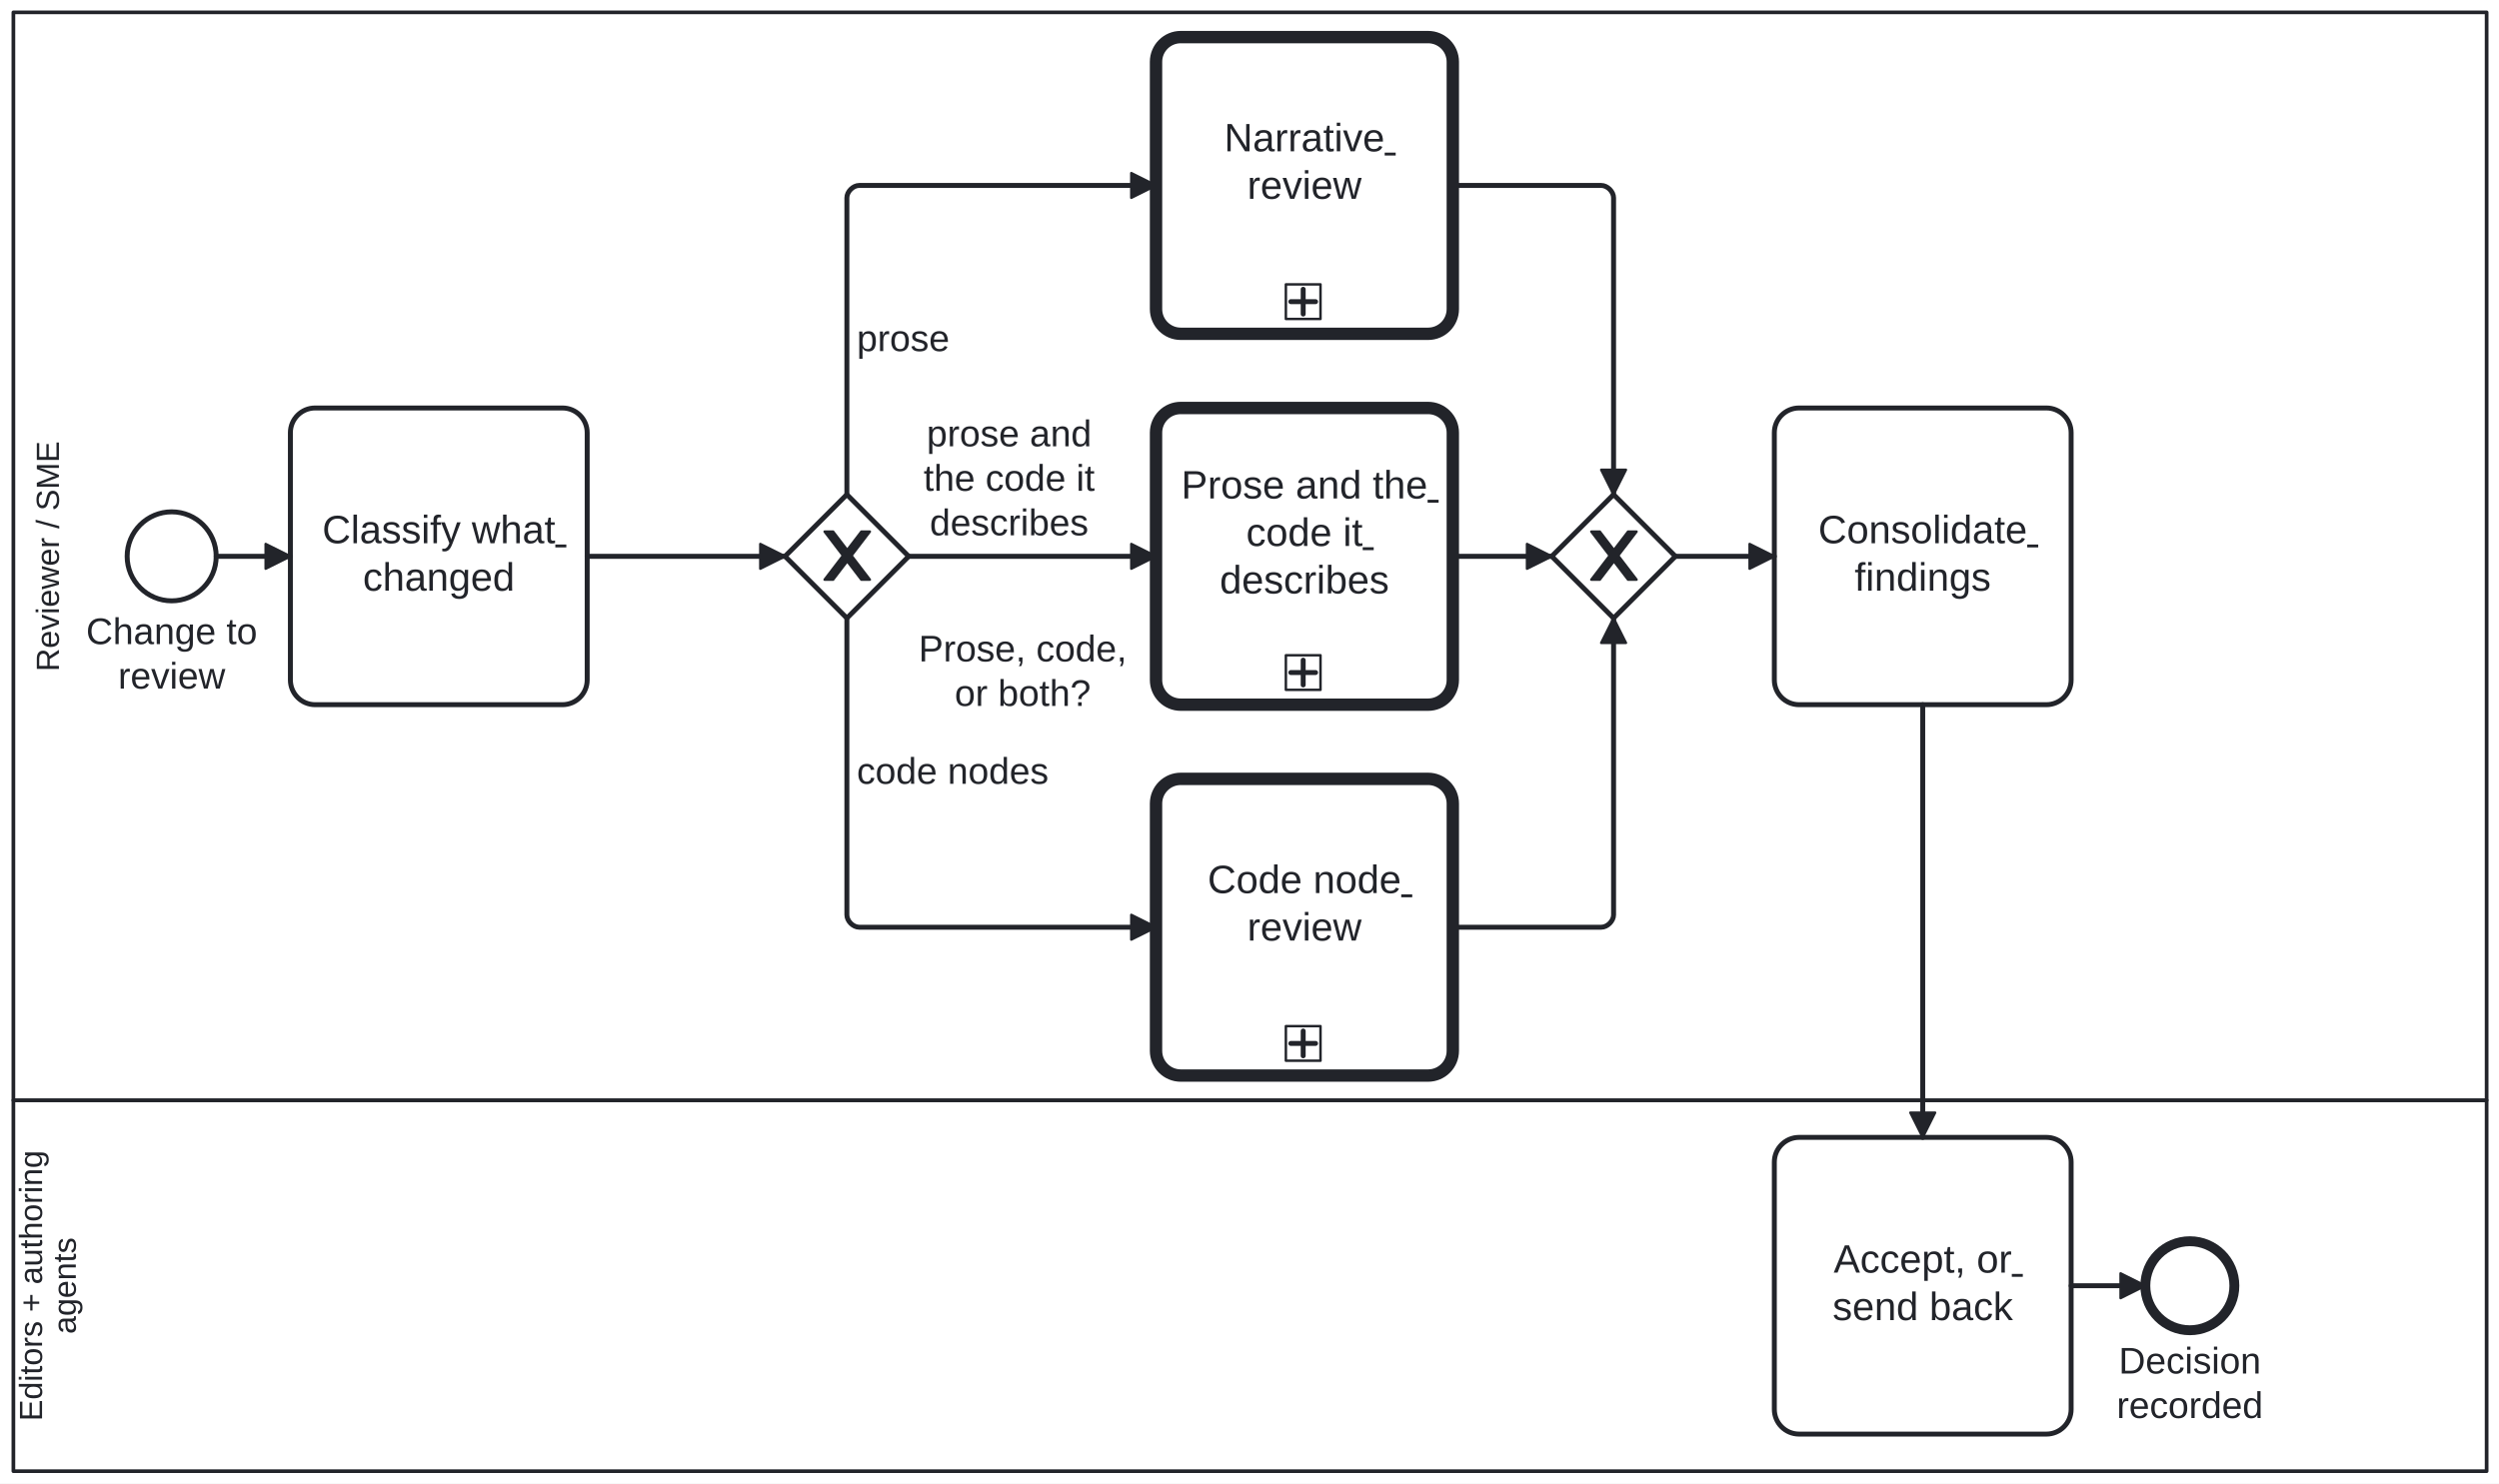
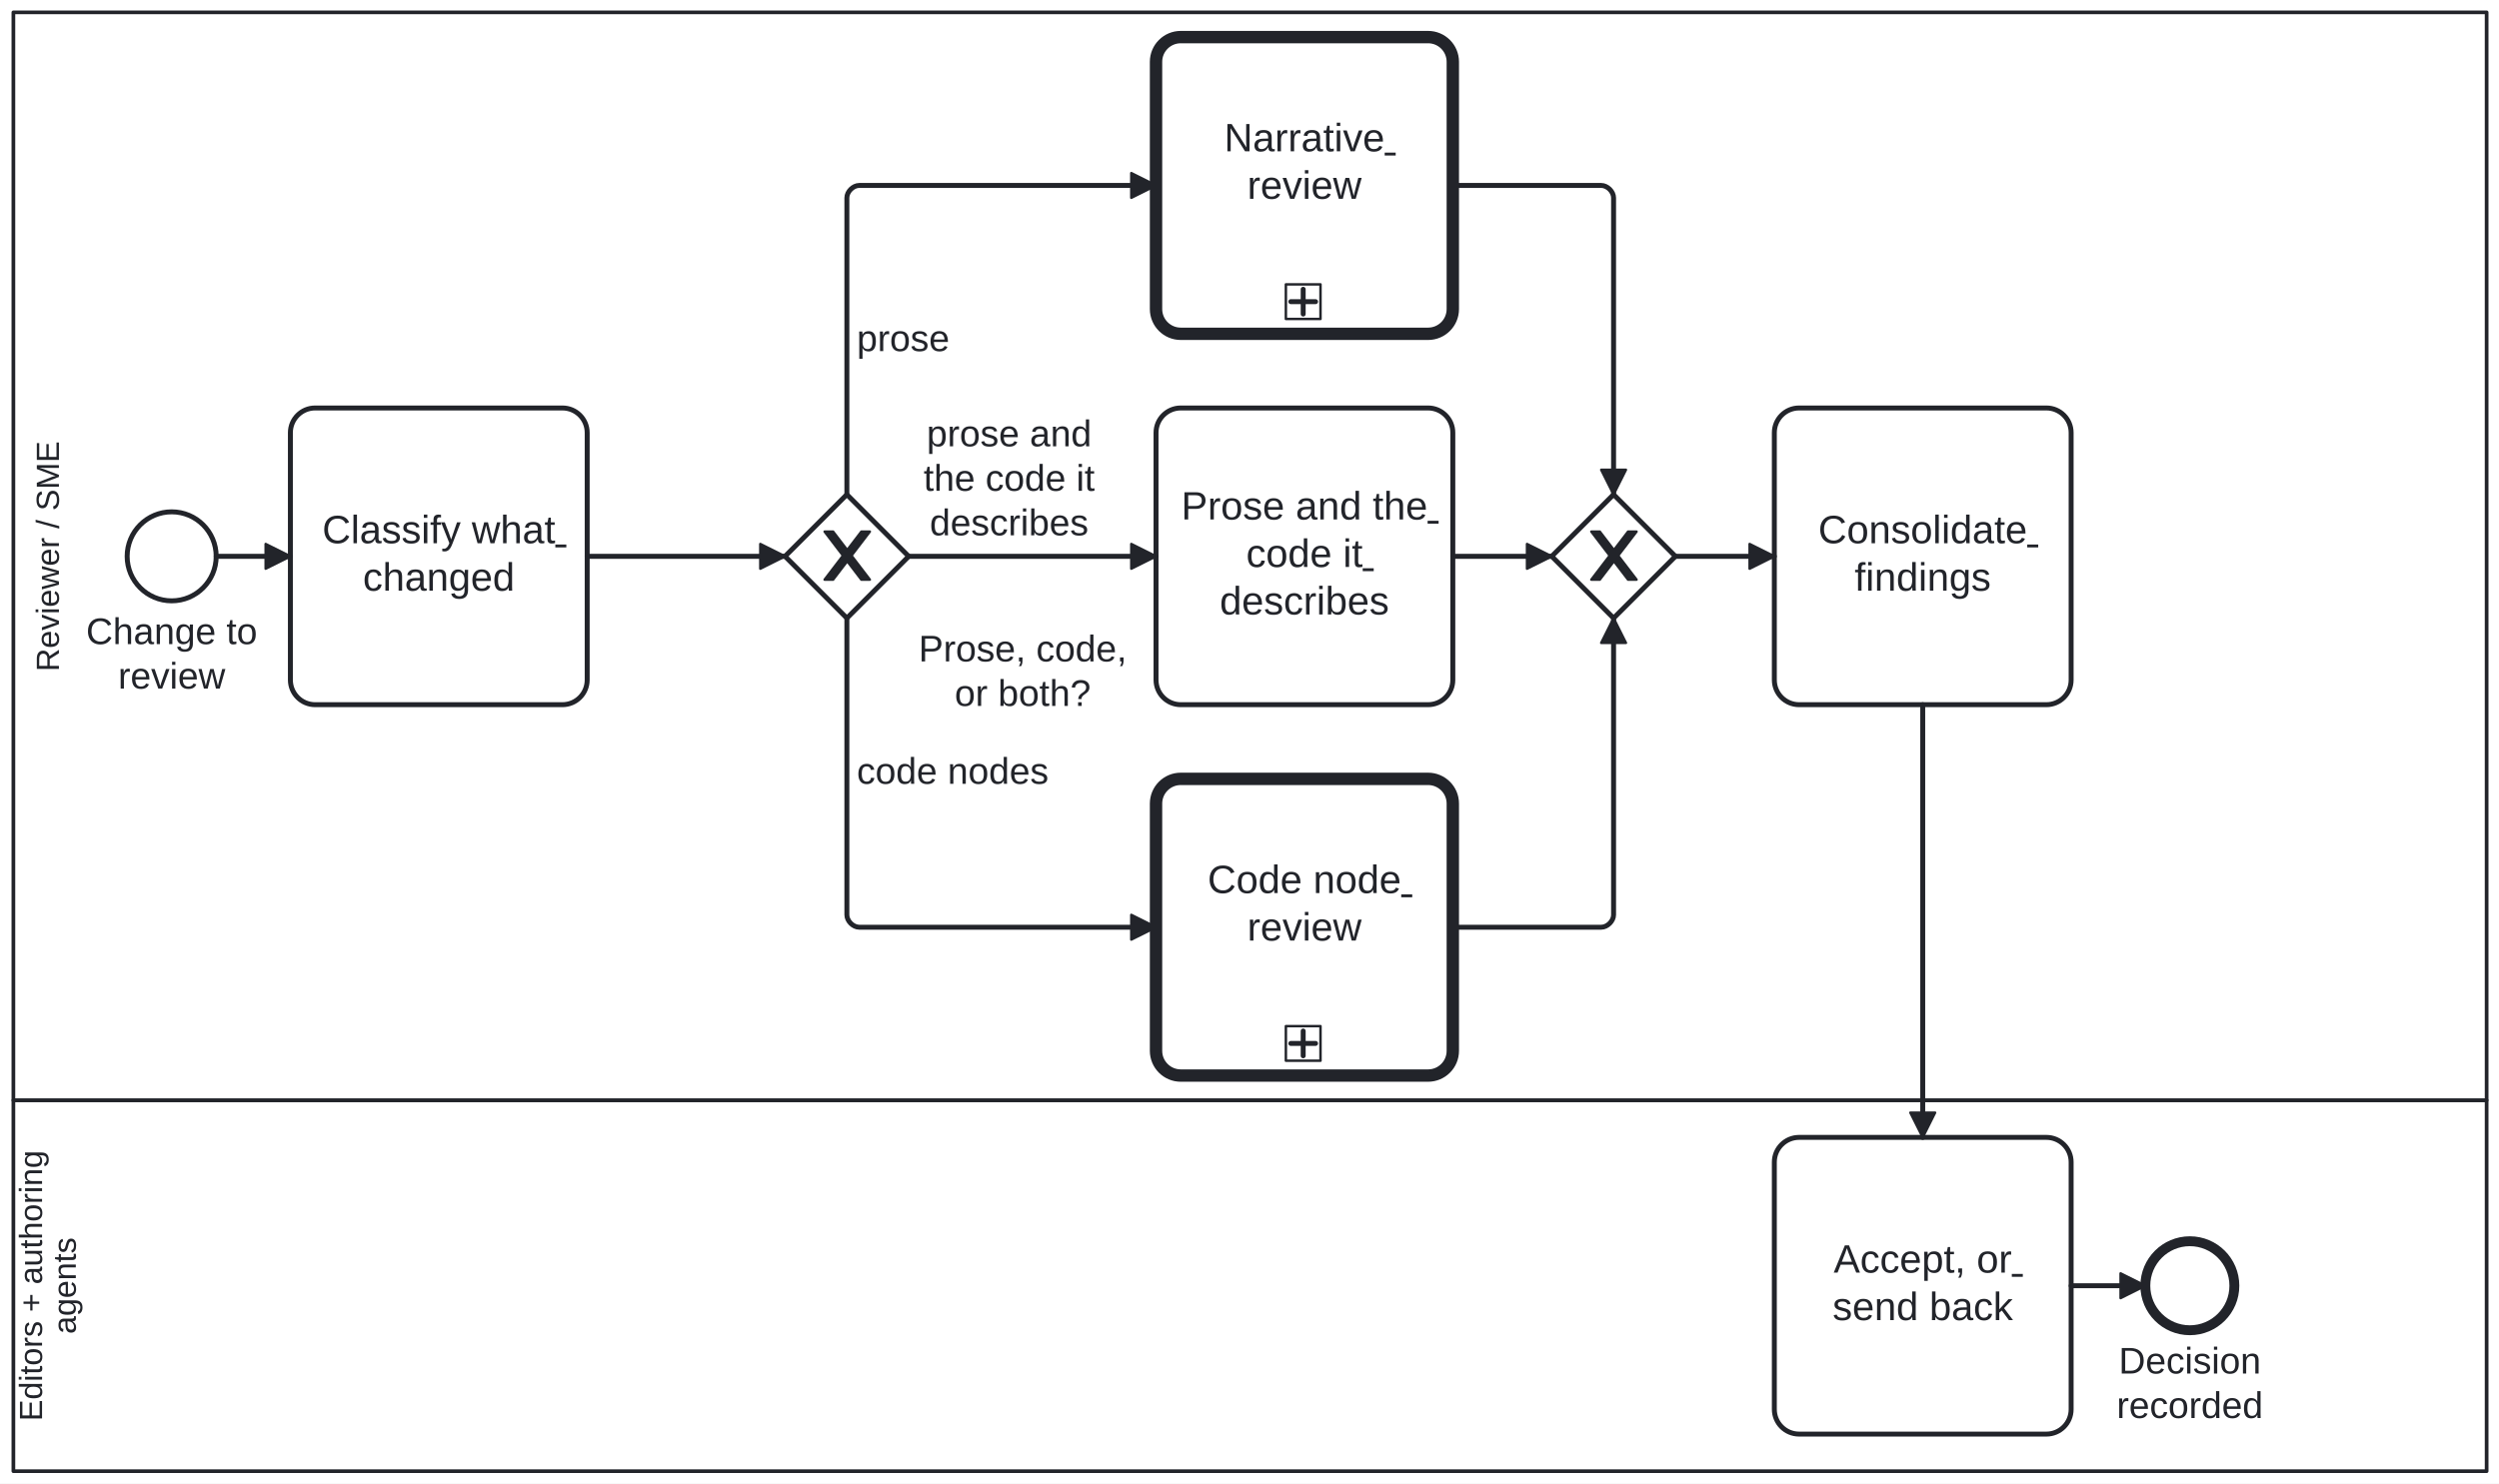
<svg xmlns="http://www.w3.org/2000/svg" width="100%" style="max-width:100%;height:auto" viewBox="154.587 75 1010.412 600" version="1.1">
  <style>.fa-task-link,.fa-subprocess-link{cursor:pointer}.fa-task-link text{text-decoration:underline}.fa-task-link:focus-visible,.fa-subprocess-link:focus-visible{outline:2px solid #2563eb;outline-offset:2px}.fa-subprocess-link:hover rect:not(.fa-link-hit),.fa-subprocess-link:focus-visible rect:not(.fa-link-hit){stroke-width:2.5px}</style>
  <rect x="154.587" y="75" width="1010.412" height="600" fill="#ffffff" />
  <g class="djs-group">
    <g class="djs-element djs-shape" data-element-id="Lane_EditorDecides" style="display: block;" transform="matrix(1 0 0 1 160 520)">
      <g class="djs-visual">
        <rect x="0" y="0" width="1000" height="150" rx="0" ry="0" style="stroke-linecap: round; stroke-linejoin: round; stroke: rgb(34, 36, 42); stroke-width: 1.5px; fill: white; fill-opacity: 0.25;" />
        <text lineHeight="1.05" class="djs-label" transform="matrix(-1.83697e-16 -1 1 -1.83697e-16 0 150)" style="font-family: Arial, sans-serif; font-size: 13px; font-weight: normal; fill: rgb(34, 36, 42);">
          <tspan x="20.258" y="11.588">Editors + authoring</tspan>
          <tspan x="55.484" y="25.238">agents</tspan>
        </text>
      </g>
      <rect class="djs-hit djs-hit-all" x="0" y="0" width="1000" height="150" style="fill: none; stroke-opacity: 0; stroke: white; stroke-width: 15px;" />
    </g>
  </g>
  <g class="djs-group">
    <g class="djs-element djs-shape" data-element-id="Lane_Reviewer" style="display: block;" transform="matrix(1 0 0 1 160 80)">
      <g class="djs-visual">
        <rect x="0" y="0" width="1000" height="440" rx="0" ry="0" style="stroke-linecap: round; stroke-linejoin: round; stroke: rgb(34, 36, 42); stroke-width: 1.5px; fill: white; fill-opacity: 0.25;" />
        <text lineHeight="1.05" class="djs-label" transform="matrix(-1.83697e-16 -1 1 -1.83697e-16 0 440)" style="font-family: Arial, sans-serif; font-size: 13px; font-weight: normal; fill: rgb(34, 36, 42);">
          <tspan x="173.405" y="18.413">Reviewer / SME</tspan>
        </text>
      </g>
      <rect class="djs-hit djs-hit-all" x="0" y="0" width="1000" height="440" style="fill: none; stroke-opacity: 0; stroke: white; stroke-width: 15px;" />
    </g>
  </g>
  <g class="djs-group">
    <g class="djs-element djs-shape" data-element-id="Start_ChangeToReview" style="display: block;" transform="matrix(1 0 0 1 206 282)">
      <g class="djs-visual">
        <circle cx="18" cy="18" r="18" style="stroke-linecap: round; stroke-linejoin: round; stroke: rgb(34, 36, 42); stroke-width: 2px; fill: white; fill-opacity: 0.95;" />
      </g>
      <rect class="djs-hit djs-hit-all" x="0" y="0" width="36" height="36" style="fill: none; stroke-opacity: 0; stroke: white; stroke-width: 15px;" />
    </g>
  </g>
  <g class="djs-group">
    <g class="djs-element djs-shape" data-element-id="Start_ChangeToReview_label" style="display: block;" transform="matrix(1 0 0 1 169.3828 322)">
      <g class="djs-visual">
        <text lineHeight="1.2" class="djs-label" style="font-family: Arial, sans-serif; font-size: 15px; font-weight: normal; fill: rgb(34, 36, 42);">
          <tspan x="20.007" y="13.5">Change to</tspan>
          <tspan x="32.945" y="31.5">review</tspan>
        </text>
      </g>
      <rect class="djs-hit djs-hit-all" x="0" y="0" width="109.234" height="36" style="fill: none; stroke-opacity: 0; stroke: white; stroke-width: 15px;" />
    </g>
  </g>
  <g class="djs-group">
    <g class="djs-element djs-shape" data-element-id="Task_ClassifyChange" style="display: block;" transform="matrix(1 0 0 1 272 240)">
      <g class="djs-visual">
        <rect x="0" y="0" width="120" height="120" rx="10" ry="10" style="stroke-linecap: round; stroke-linejoin: round; stroke: rgb(34, 36, 42); stroke-width: 2px; fill: white; fill-opacity: 0.95;" />
        <a class="fa-task-link" href="../../../en/cat-harness/processes/review-task.html#step-Task_ClassifyChange" target="_top" aria-label="Open step: Classify what changed">
          <text lineHeight="1.2" class="djs-label" transform="translate(0 40.3)" style="font-family: Arial, sans-serif; font-size: 16px; font-weight: normal; fill: rgb(34, 36, 42);">
            <tspan x="12.875" y="14.4">Classify what</tspan>
            <tspan x="29.305" y="33.6">changed</tspan>
          </text>
        </a>
      </g>
      <rect class="djs-hit djs-hit-all" x="0" y="0" width="120" height="120" style="fill: none; stroke-opacity: 0; stroke: white; stroke-width: 15px;" />
    </g>
  </g>
  <g class="djs-group">
    <g class="djs-element djs-shape" data-element-id="GW_Kind" style="display: block;" transform="matrix(1 0 0 1 472 275)">
      <g class="djs-visual">
        <polygon points="25,0 50,25 25,50 0,25" style="stroke-linecap: round; stroke-linejoin: round; stroke: rgb(34, 36, 42); stroke-width: 2px; fill: white; fill-opacity: 0.95;" />
        <path d="m 16,15 7.429,9.714 -7.429,9.714 3.429,0 5.714,-7.464 5.714,7.464 3.429,0 -7.429,-9.714 7.429,-9.714 -3.429,0 -5.714,7.464 -5.714,-7.464 -3.429,0 z" style="fill: rgb(34, 36, 42); stroke-linecap: round; stroke-linejoin: round; stroke: rgb(34, 36, 42); stroke-width: 1px;" />
      </g>
      <rect class="djs-hit djs-hit-all" x="0" y="0" width="50" height="50" style="fill: none; stroke-opacity: 0; stroke: white; stroke-width: 15px;" />
    </g>
  </g>
  <g class="djs-group">
    <g class="djs-element djs-shape" data-element-id="GW_Kind_label" style="display: block;" transform="matrix(1 0 0 1 506 329)">
      <g class="djs-visual">
        <text lineHeight="1.2" class="djs-label" style="font-family: Arial, sans-serif; font-size: 15px; font-weight: normal; fill: rgb(34, 36, 42);">
          <tspan x="20.002" y="13.5">Prose, code,</tspan>
          <tspan x="34.589" y="31.5">or both?</tspan>
        </text>
      </g>
      <rect class="djs-hit djs-hit-all" x="0" y="0" width="124.219" height="36" style="fill: none; stroke-opacity: 0; stroke: white; stroke-width: 15px;" />
    </g>
  </g>
  <g class="djs-group">
    <g class="djs-element djs-shape" data-element-id="Call_NarrativeReview" style="display: block;" transform="matrix(1 0 0 1 622 90)">
      <g class="djs-visual">
        <rect x="0" y="0" width="120" height="120" rx="10" ry="10" style="stroke-linecap: round; stroke-linejoin: round; stroke: rgb(34, 36, 42); stroke-width: 5px; fill: white; fill-opacity: 0.95;" />
        <a class="fa-task-link" href="../../../en/cat-harness/processes/review-task.html#step-Call_NarrativeReview" target="_top" aria-label="Open step: Narrative review">
          <text lineHeight="1.2" class="djs-label" transform="translate(0 31.8)" style="font-family: Arial, sans-serif; font-size: 16px; font-weight: normal; fill: rgb(34, 36, 42);">
            <tspan x="27.547" y="14.4">Narrative</tspan>
            <tspan x="36.883" y="33.6">review</tspan>
          </text>
        </a>
        <a class="fa-subprocess-link" href="../../../en/cat-harness/processes/review-narrative.html" target="_top" aria-label="Open subprocess: Narrative review">
          <rect class="fa-link-hit" x="47.5" y="95" width="24" height="24" fill="transparent" stroke="none" />
          <rect x="0" y="0" width="14" height="14" rx="0" ry="0" style="stroke-linecap: round; stroke-linejoin: round; stroke: rgb(34, 36, 42); stroke-width: 1px; fill: white;" transform="matrix(1 0 0 1 52.5 100)" />
          <path data-marker="sub-process" d="m52.5,100 m 7,2 l 0,10 m -5,-5 l 10,0" style="fill: white; stroke-linecap: round; stroke-linejoin: round; stroke: rgb(34, 36, 42); stroke-width: 2px;" />
        </a>
      </g>
      <rect class="djs-hit djs-hit-all" x="0" y="0" width="120" height="120" style="fill: none; stroke-opacity: 0; stroke: white; stroke-width: 15px;" />
    </g>
  </g>
  <g class="djs-group">
    <g class="djs-element djs-shape" data-element-id="Call_CodeReview" style="display: block;" transform="matrix(1 0 0 1 622 390)">
      <g class="djs-visual">
        <rect x="0" y="0" width="120" height="120" rx="10" ry="10" style="stroke-linecap: round; stroke-linejoin: round; stroke: rgb(34, 36, 42); stroke-width: 5px; fill: white; fill-opacity: 0.95;" />
        <a class="fa-task-link" href="../../../en/cat-harness/processes/review-task.html#step-Call_CodeReview" target="_top" aria-label="Open step: Code node review">
          <text lineHeight="1.2" class="djs-label" transform="translate(0 31.8)" style="font-family: Arial, sans-serif; font-size: 16px; font-weight: normal; fill: rgb(34, 36, 42);">
            <tspan x="20.855" y="14.4">Code node</tspan>
            <tspan x="36.883" y="33.6">review</tspan>
          </text>
        </a>
        <a class="fa-subprocess-link" href="../../../en/cat-harness/processes/review-code.html" target="_top" aria-label="Open subprocess: Code node review">
          <rect class="fa-link-hit" x="47.5" y="95" width="24" height="24" fill="transparent" stroke="none" />
          <rect x="0" y="0" width="14" height="14" rx="0" ry="0" style="stroke-linecap: round; stroke-linejoin: round; stroke: rgb(34, 36, 42); stroke-width: 1px; fill: white;" transform="matrix(1 0 0 1 52.5 100)" />
          <path data-marker="sub-process" d="m52.5,100 m 7,2 l 0,10 m -5,-5 l 10,0" style="fill: white; stroke-linecap: round; stroke-linejoin: round; stroke: rgb(34, 36, 42); stroke-width: 2px;" />
        </a>
      </g>
      <rect class="djs-hit djs-hit-all" x="0" y="0" width="120" height="120" style="fill: none; stroke-opacity: 0; stroke: white; stroke-width: 15px;" />
    </g>
  </g>
  <g class="djs-group">
    <g class="djs-element djs-shape" data-element-id="Call_NarrativeCodeReview" style="display: block;" transform="matrix(1 0 0 1 622 240)">
      <g class="djs-visual">
-         <rect x="0" y="0" width="120" height="120" rx="10" ry="10" style="stroke-linecap: round; stroke-linejoin: round; stroke: rgb(34, 36, 42); stroke-width: 5px; fill: white; fill-opacity: 0.95;" />
+         <rect x="0" y="0" width="120" height="120" rx="10" ry="10" style="stroke-linecap: round; stroke-linejoin: round; stroke: rgb(34, 36, 42); stroke-width: 2px; fill: white; fill-opacity: 0.95;" />
        <a class="fa-task-link" href="../../../en/cat-harness/processes/review-task.html#step-Call_NarrativeCodeReview" target="_top" aria-label="Open step: Prose and the code it describes">
-           <text lineHeight="1.2" class="djs-label" transform="translate(0 22.2)" style="font-family: Arial, sans-serif; font-size: 16px; font-weight: normal; fill: rgb(34, 36, 42);">
+           <text lineHeight="1.2" class="djs-label" transform="translate(0 30.7)" style="font-family: Arial, sans-serif; font-size: 16px; font-weight: normal; fill: rgb(34, 36, 42);">
            <tspan x="10.188" y="14.4">Prose and the</tspan>
            <tspan x="36.43" y="33.6">code it</tspan>
            <tspan x="25.762" y="52.8">describes</tspan>
          </text>
        </a>
-         <rect x="0" y="0" width="14" height="14" rx="0" ry="0" style="stroke-linecap: round; stroke-linejoin: round; stroke: rgb(34, 36, 42); stroke-width: 1px; fill: white;" transform="matrix(1 0 0 1 52.5 100)" />
-         <path data-marker="sub-process" d="m52.5,100 m 7,2 l 0,10 m -5,-5 l 10,0" style="fill: white; stroke-linecap: round; stroke-linejoin: round; stroke: rgb(34, 36, 42); stroke-width: 2px;" />
      </g>
      <rect class="djs-hit djs-hit-all" x="0" y="0" width="120" height="120" style="fill: none; stroke-opacity: 0; stroke: white; stroke-width: 15px;" />
    </g>
  </g>
  <g class="djs-group">
    <g class="djs-element djs-shape" data-element-id="GW_Join" style="display: block;" transform="matrix(1 0 0 1 782 275)">
      <g class="djs-visual">
        <polygon points="25,0 50,25 25,50 0,25" style="stroke-linecap: round; stroke-linejoin: round; stroke: rgb(34, 36, 42); stroke-width: 2px; fill: white; fill-opacity: 0.95;" />
        <path d="m 16,15 7.429,9.714 -7.429,9.714 3.429,0 5.714,-7.464 5.714,7.464 3.429,0 -7.429,-9.714 7.429,-9.714 -3.429,0 -5.714,7.464 -5.714,-7.464 -3.429,0 z" style="fill: rgb(34, 36, 42); stroke-linecap: round; stroke-linejoin: round; stroke: rgb(34, 36, 42); stroke-width: 1px;" />
      </g>
      <rect class="djs-hit djs-hit-all" x="0" y="0" width="50" height="50" style="fill: none; stroke-opacity: 0; stroke: white; stroke-width: 15px;" />
    </g>
  </g>
  <g class="djs-group">
    <g class="djs-element djs-shape" data-element-id="Task_Consolidate" style="display: block;" transform="matrix(1 0 0 1 872 240)">
      <g class="djs-visual">
        <rect x="0" y="0" width="120" height="120" rx="10" ry="10" style="stroke-linecap: round; stroke-linejoin: round; stroke: rgb(34, 36, 42); stroke-width: 2px; fill: white; fill-opacity: 0.95;" />
        <a class="fa-task-link" href="../../../en/cat-harness/processes/review-task.html#step-Task_Consolidate" target="_top" aria-label="Open step: Consolidate findings">
          <text lineHeight="1.2" class="djs-label" transform="translate(0 40.3)" style="font-family: Arial, sans-serif; font-size: 16px; font-weight: normal; fill: rgb(34, 36, 42);">
            <tspan x="17.75" y="14.4">Consolidate</tspan>
            <tspan x="32.426" y="33.6">findings</tspan>
          </text>
        </a>
      </g>
      <rect class="djs-hit djs-hit-all" x="0" y="0" width="120" height="120" style="fill: none; stroke-opacity: 0; stroke: white; stroke-width: 15px;" />
    </g>
  </g>
  <g class="djs-group">
    <g class="djs-element djs-shape" data-element-id="Task_EditorDecides" style="display: block;" transform="matrix(1 0 0 1 872 535)">
      <g class="djs-visual">
        <rect x="0" y="0" width="120" height="120" rx="10" ry="10" style="stroke-linecap: round; stroke-linejoin: round; stroke: rgb(34, 36, 42); stroke-width: 2px; fill: white; fill-opacity: 0.95;" />
        <a class="fa-task-link" href="../../../en/cat-harness/processes/review-task.html#step-Task_EditorDecides" target="_top" aria-label="Open step: Accept, or send back">
          <text lineHeight="1.2" class="djs-label" transform="translate(0 40.3)" style="font-family: Arial, sans-serif; font-size: 16px; font-weight: normal; fill: rgb(34, 36, 42);">
            <tspan x="23.984" y="14.4">Accept, or</tspan>
            <tspan x="23.531" y="33.6">send back</tspan>
          </text>
        </a>
      </g>
      <rect class="djs-hit djs-hit-all" x="0" y="0" width="120" height="120" style="fill: none; stroke-opacity: 0; stroke: white; stroke-width: 15px;" />
    </g>
  </g>
  <g class="djs-group">
    <g class="djs-element djs-shape" data-element-id="End_Reviewed" style="display: block;" transform="matrix(1 0 0 1 1022 577)">
      <g class="djs-visual">
        <circle cx="18" cy="18" r="18" style="stroke-linecap: round; stroke-linejoin: round; stroke: rgb(34, 36, 42); stroke-width: 4px; fill: white; fill-opacity: 0.95;" />
      </g>
      <rect class="djs-hit djs-hit-all" x="0" y="0" width="36" height="36" style="fill: none; stroke-opacity: 0; stroke: white; stroke-width: 15px;" />
    </g>
  </g>
  <g class="djs-group">
    <g class="djs-element djs-shape" data-element-id="End_Reviewed_label" style="display: block;" transform="matrix(1 0 0 1 990.3984 617)">
      <g class="djs-visual">
        <text lineHeight="1.2" class="djs-label" style="font-family: Arial, sans-serif; font-size: 15px; font-weight: normal; fill: rgb(34, 36, 42);">
          <tspan x="20.839" y="13.5">Decision</tspan>
          <tspan x="20.001" y="31.5">recorded</tspan>
        </text>
      </g>
      <rect class="djs-hit djs-hit-all" x="0" y="0" width="99.203" height="36" style="fill: none; stroke-opacity: 0; stroke: white; stroke-width: 15px;" />
    </g>
  </g>
  <g class="djs-group">
    <g class="djs-element djs-connection" data-element-id="F_R1" style="display: block;">
      <g class="djs-visual">
        <defs>
          <marker id="folio-marker-1" viewBox="0 0 20 20" refX="11" refY="10" markerWidth="10" markerHeight="10" orient="auto">
            <path d="M 1 5 L 11 10 L 1 15 Z" style="stroke-linecap: round; stroke-linejoin: round; stroke: rgb(34, 36, 42); stroke-width: 1px; fill: rgb(34, 36, 42);" />
          </marker>
        </defs>
        <path data-corner-radius="5" style="fill: none; stroke-linecap: round; stroke-linejoin: round; stroke: rgb(34, 36, 42); stroke-width: 2px; marker-end: url('#folio-marker-1');" d="M242,300L272,300" />
      </g>
      <path d="M242,300L272,300" class="djs-hit djs-hit-stroke" style="fill: none; stroke-opacity: 0; stroke: white; stroke-width: 15px;" />
    </g>
  </g>
  <g class="djs-group">
    <g class="djs-element djs-connection" data-element-id="F_R2" style="display: block;">
      <g class="djs-visual">
        <defs>
          <marker id="folio-marker-2" viewBox="0 0 20 20" refX="11" refY="10" markerWidth="10" markerHeight="10" orient="auto">
            <path d="M 1 5 L 11 10 L 1 15 Z" style="stroke-linecap: round; stroke-linejoin: round; stroke: rgb(34, 36, 42); stroke-width: 1px; fill: rgb(34, 36, 42);" />
          </marker>
        </defs>
        <path data-corner-radius="5" style="fill: none; stroke-linecap: round; stroke-linejoin: round; stroke: rgb(34, 36, 42); stroke-width: 2px; marker-end: url('#folio-marker-2');" d="M392,300L472,300" />
      </g>
      <path d="M392,300L472,300" class="djs-hit djs-hit-stroke" style="fill: none; stroke-opacity: 0; stroke: white; stroke-width: 15px;" />
    </g>
  </g>
  <g class="djs-group">
    <g class="djs-element djs-connection" data-element-id="F_R3" style="display: block;">
      <g class="djs-visual">
        <defs>
          <marker id="folio-marker-3" viewBox="0 0 20 20" refX="11" refY="10" markerWidth="10" markerHeight="10" orient="auto">
            <path d="M 1 5 L 11 10 L 1 15 Z" style="stroke-linecap: round; stroke-linejoin: round; stroke: rgb(34, 36, 42); stroke-width: 1px; fill: rgb(34, 36, 42);" />
          </marker>
        </defs>
        <path data-corner-radius="5" style="fill: none; stroke-linecap: round; stroke-linejoin: round; stroke: rgb(34, 36, 42); stroke-width: 2px; marker-end: url('#folio-marker-3');" d="M497,275L497,155C497,152.5,499.5,150,502,150L622,150" />
      </g>
      <path d="M497,275L497,150L622,150" class="djs-hit djs-hit-stroke" style="fill: none; stroke-opacity: 0; stroke: white; stroke-width: 15px;" />
    </g>
  </g>
  <g class="djs-group">
    <g class="djs-element djs-shape" data-element-id="F_R3_label" style="display: block;" transform="matrix(1 0 0 1 481 203.5)">
      <g class="djs-visual">
        <text lineHeight="1.2" class="djs-label" style="font-family: Arial, sans-serif; font-size: 15px; font-weight: normal; fill: rgb(34, 36, 42);">
          <tspan x="20.005" y="13.5">prose</tspan>
        </text>
      </g>
      <rect class="djs-hit djs-hit-all" x="0" y="0" width="77.531" height="18" style="fill: none; stroke-opacity: 0; stroke: white; stroke-width: 15px;" />
    </g>
  </g>
  <g class="djs-group">
    <g class="djs-element djs-connection" data-element-id="F_R4" style="display: block;">
      <g class="djs-visual">
        <defs>
          <marker id="folio-marker-4" viewBox="0 0 20 20" refX="11" refY="10" markerWidth="10" markerHeight="10" orient="auto">
            <path d="M 1 5 L 11 10 L 1 15 Z" style="stroke-linecap: round; stroke-linejoin: round; stroke: rgb(34, 36, 42); stroke-width: 1px; fill: rgb(34, 36, 42);" />
          </marker>
        </defs>
        <path data-corner-radius="5" style="fill: none; stroke-linecap: round; stroke-linejoin: round; stroke: rgb(34, 36, 42); stroke-width: 2px; marker-end: url('#folio-marker-4');" d="M497,325L497,445C497,447.5,499.5,450,502,450L622,450" />
      </g>
      <path d="M497,325L497,450L622,450" class="djs-hit djs-hit-stroke" style="fill: none; stroke-opacity: 0; stroke: white; stroke-width: 15px;" />
    </g>
  </g>
  <g class="djs-group">
    <g class="djs-element djs-shape" data-element-id="F_R4_label" style="display: block;" transform="matrix(1 0 0 1 481 378.5)">
      <g class="djs-visual">
        <text lineHeight="1.2" class="djs-label" style="font-family: Arial, sans-serif; font-size: 15px; font-weight: normal; fill: rgb(34, 36, 42);">
          <tspan x="20.007" y="13.5">code nodes</tspan>
        </text>
      </g>
      <rect class="djs-hit djs-hit-all" x="0" y="0" width="117.578" height="18" style="fill: none; stroke-opacity: 0; stroke: white; stroke-width: 15px;" />
    </g>
  </g>
  <g class="djs-group">
    <g class="djs-element djs-connection" data-element-id="F_R10" style="display: block;">
      <g class="djs-visual">
        <defs>
          <marker id="folio-marker-5" viewBox="0 0 20 20" refX="11" refY="10" markerWidth="10" markerHeight="10" orient="auto">
            <path d="M 1 5 L 11 10 L 1 15 Z" style="stroke-linecap: round; stroke-linejoin: round; stroke: rgb(34, 36, 42); stroke-width: 1px; fill: rgb(34, 36, 42);" />
          </marker>
        </defs>
        <path data-corner-radius="5" style="fill: none; stroke-linecap: round; stroke-linejoin: round; stroke: rgb(34, 36, 42); stroke-width: 2px; marker-end: url('#folio-marker-5');" d="M522,300L622,300" />
      </g>
      <path d="M522,300L622,300" class="djs-hit djs-hit-stroke" style="fill: none; stroke-opacity: 0; stroke: white; stroke-width: 15px;" />
    </g>
  </g>
  <g class="djs-group">
    <g class="djs-element djs-shape" data-element-id="F_R10_label" style="display: block;" transform="matrix(1 0 0 1 508 242)">
      <g class="djs-visual">
        <text lineHeight="1.2" class="djs-label" style="font-family: Arial, sans-serif; font-size: 15px; font-weight: normal; fill: rgb(34, 36, 42);">
          <tspan x="21.251" y="13.5">prose and</tspan>
          <tspan x="20.002" y="31.5">the code it</tspan>
          <tspan x="22.511" y="49.5">describes</tspan>
        </text>
      </g>
      <rect class="djs-hit djs-hit-all" x="0" y="0" width="109.219" height="54" style="fill: none; stroke-opacity: 0; stroke: white; stroke-width: 15px;" />
    </g>
  </g>
  <g class="djs-group">
    <g class="djs-element djs-connection" data-element-id="F_R5" style="display: block;">
      <g class="djs-visual">
        <defs>
          <marker id="folio-marker-6" viewBox="0 0 20 20" refX="11" refY="10" markerWidth="10" markerHeight="10" orient="auto">
            <path d="M 1 5 L 11 10 L 1 15 Z" style="stroke-linecap: round; stroke-linejoin: round; stroke: rgb(34, 36, 42); stroke-width: 1px; fill: rgb(34, 36, 42);" />
          </marker>
        </defs>
        <path data-corner-radius="5" style="fill: none; stroke-linecap: round; stroke-linejoin: round; stroke: rgb(34, 36, 42); stroke-width: 2px; marker-end: url('#folio-marker-6');" d="M742,150L802,150C804.5,150,807,152.5,807,155L807,275" />
      </g>
      <path d="M742,150L807,150L807,275" class="djs-hit djs-hit-stroke" style="fill: none; stroke-opacity: 0; stroke: white; stroke-width: 15px;" />
    </g>
  </g>
  <g class="djs-group">
    <g class="djs-element djs-connection" data-element-id="F_R11" style="display: block;">
      <g class="djs-visual">
        <defs>
          <marker id="folio-marker-7" viewBox="0 0 20 20" refX="11" refY="10" markerWidth="10" markerHeight="10" orient="auto">
            <path d="M 1 5 L 11 10 L 1 15 Z" style="stroke-linecap: round; stroke-linejoin: round; stroke: rgb(34, 36, 42); stroke-width: 1px; fill: rgb(34, 36, 42);" />
          </marker>
        </defs>
        <path data-corner-radius="5" style="fill: none; stroke-linecap: round; stroke-linejoin: round; stroke: rgb(34, 36, 42); stroke-width: 2px; marker-end: url('#folio-marker-7');" d="M742,300L782,300" />
      </g>
      <path d="M742,300L782,300" class="djs-hit djs-hit-stroke" style="fill: none; stroke-opacity: 0; stroke: white; stroke-width: 15px;" />
    </g>
  </g>
  <g class="djs-group">
    <g class="djs-element djs-connection" data-element-id="F_R6" style="display: block;">
      <g class="djs-visual">
        <defs>
          <marker id="folio-marker-8" viewBox="0 0 20 20" refX="11" refY="10" markerWidth="10" markerHeight="10" orient="auto">
            <path d="M 1 5 L 11 10 L 1 15 Z" style="stroke-linecap: round; stroke-linejoin: round; stroke: rgb(34, 36, 42); stroke-width: 1px; fill: rgb(34, 36, 42);" />
          </marker>
        </defs>
        <path data-corner-radius="5" style="fill: none; stroke-linecap: round; stroke-linejoin: round; stroke: rgb(34, 36, 42); stroke-width: 2px; marker-end: url('#folio-marker-8');" d="M742,450L802,450C804.5,450,807,447.5,807,445L807,325" />
      </g>
      <path d="M742,450L807,450L807,325" class="djs-hit djs-hit-stroke" style="fill: none; stroke-opacity: 0; stroke: white; stroke-width: 15px;" />
    </g>
  </g>
  <g class="djs-group">
    <g class="djs-element djs-connection" data-element-id="F_R7" style="display: block;">
      <g class="djs-visual">
        <defs>
          <marker id="folio-marker-9" viewBox="0 0 20 20" refX="11" refY="10" markerWidth="10" markerHeight="10" orient="auto">
            <path d="M 1 5 L 11 10 L 1 15 Z" style="stroke-linecap: round; stroke-linejoin: round; stroke: rgb(34, 36, 42); stroke-width: 1px; fill: rgb(34, 36, 42);" />
          </marker>
        </defs>
        <path data-corner-radius="5" style="fill: none; stroke-linecap: round; stroke-linejoin: round; stroke: rgb(34, 36, 42); stroke-width: 2px; marker-end: url('#folio-marker-9');" d="M832,300L872,300" />
      </g>
      <path d="M832,300L872,300" class="djs-hit djs-hit-stroke" style="fill: none; stroke-opacity: 0; stroke: white; stroke-width: 15px;" />
    </g>
  </g>
  <g class="djs-group">
    <g class="djs-element djs-connection" data-element-id="F_R8" style="display: block;">
      <g class="djs-visual">
        <defs>
          <marker id="folio-marker-10" viewBox="0 0 20 20" refX="11" refY="10" markerWidth="10" markerHeight="10" orient="auto">
            <path d="M 1 5 L 11 10 L 1 15 Z" style="stroke-linecap: round; stroke-linejoin: round; stroke: rgb(34, 36, 42); stroke-width: 1px; fill: rgb(34, 36, 42);" />
          </marker>
        </defs>
        <path data-corner-radius="5" style="fill: none; stroke-linecap: round; stroke-linejoin: round; stroke: rgb(34, 36, 42); stroke-width: 2px; marker-end: url('#folio-marker-10');" d="M932,360L932,535" />
      </g>
      <path d="M932,360L932,535" class="djs-hit djs-hit-stroke" style="fill: none; stroke-opacity: 0; stroke: white; stroke-width: 15px;" />
    </g>
  </g>
  <g class="djs-group">
    <g class="djs-element djs-connection" data-element-id="F_R9" style="display: block;">
      <g class="djs-visual">
        <defs>
          <marker id="folio-marker-11" viewBox="0 0 20 20" refX="11" refY="10" markerWidth="10" markerHeight="10" orient="auto">
            <path d="M 1 5 L 11 10 L 1 15 Z" style="stroke-linecap: round; stroke-linejoin: round; stroke: rgb(34, 36, 42); stroke-width: 1px; fill: rgb(34, 36, 42);" />
          </marker>
        </defs>
        <path data-corner-radius="5" style="fill: none; stroke-linecap: round; stroke-linejoin: round; stroke: rgb(34, 36, 42); stroke-width: 2px; marker-end: url('#folio-marker-11');" d="M992,595L1022,595" />
      </g>
      <path d="M992,595L1022,595" class="djs-hit djs-hit-stroke" style="fill: none; stroke-opacity: 0; stroke: white; stroke-width: 15px;" />
    </g>
  </g>
</svg>
